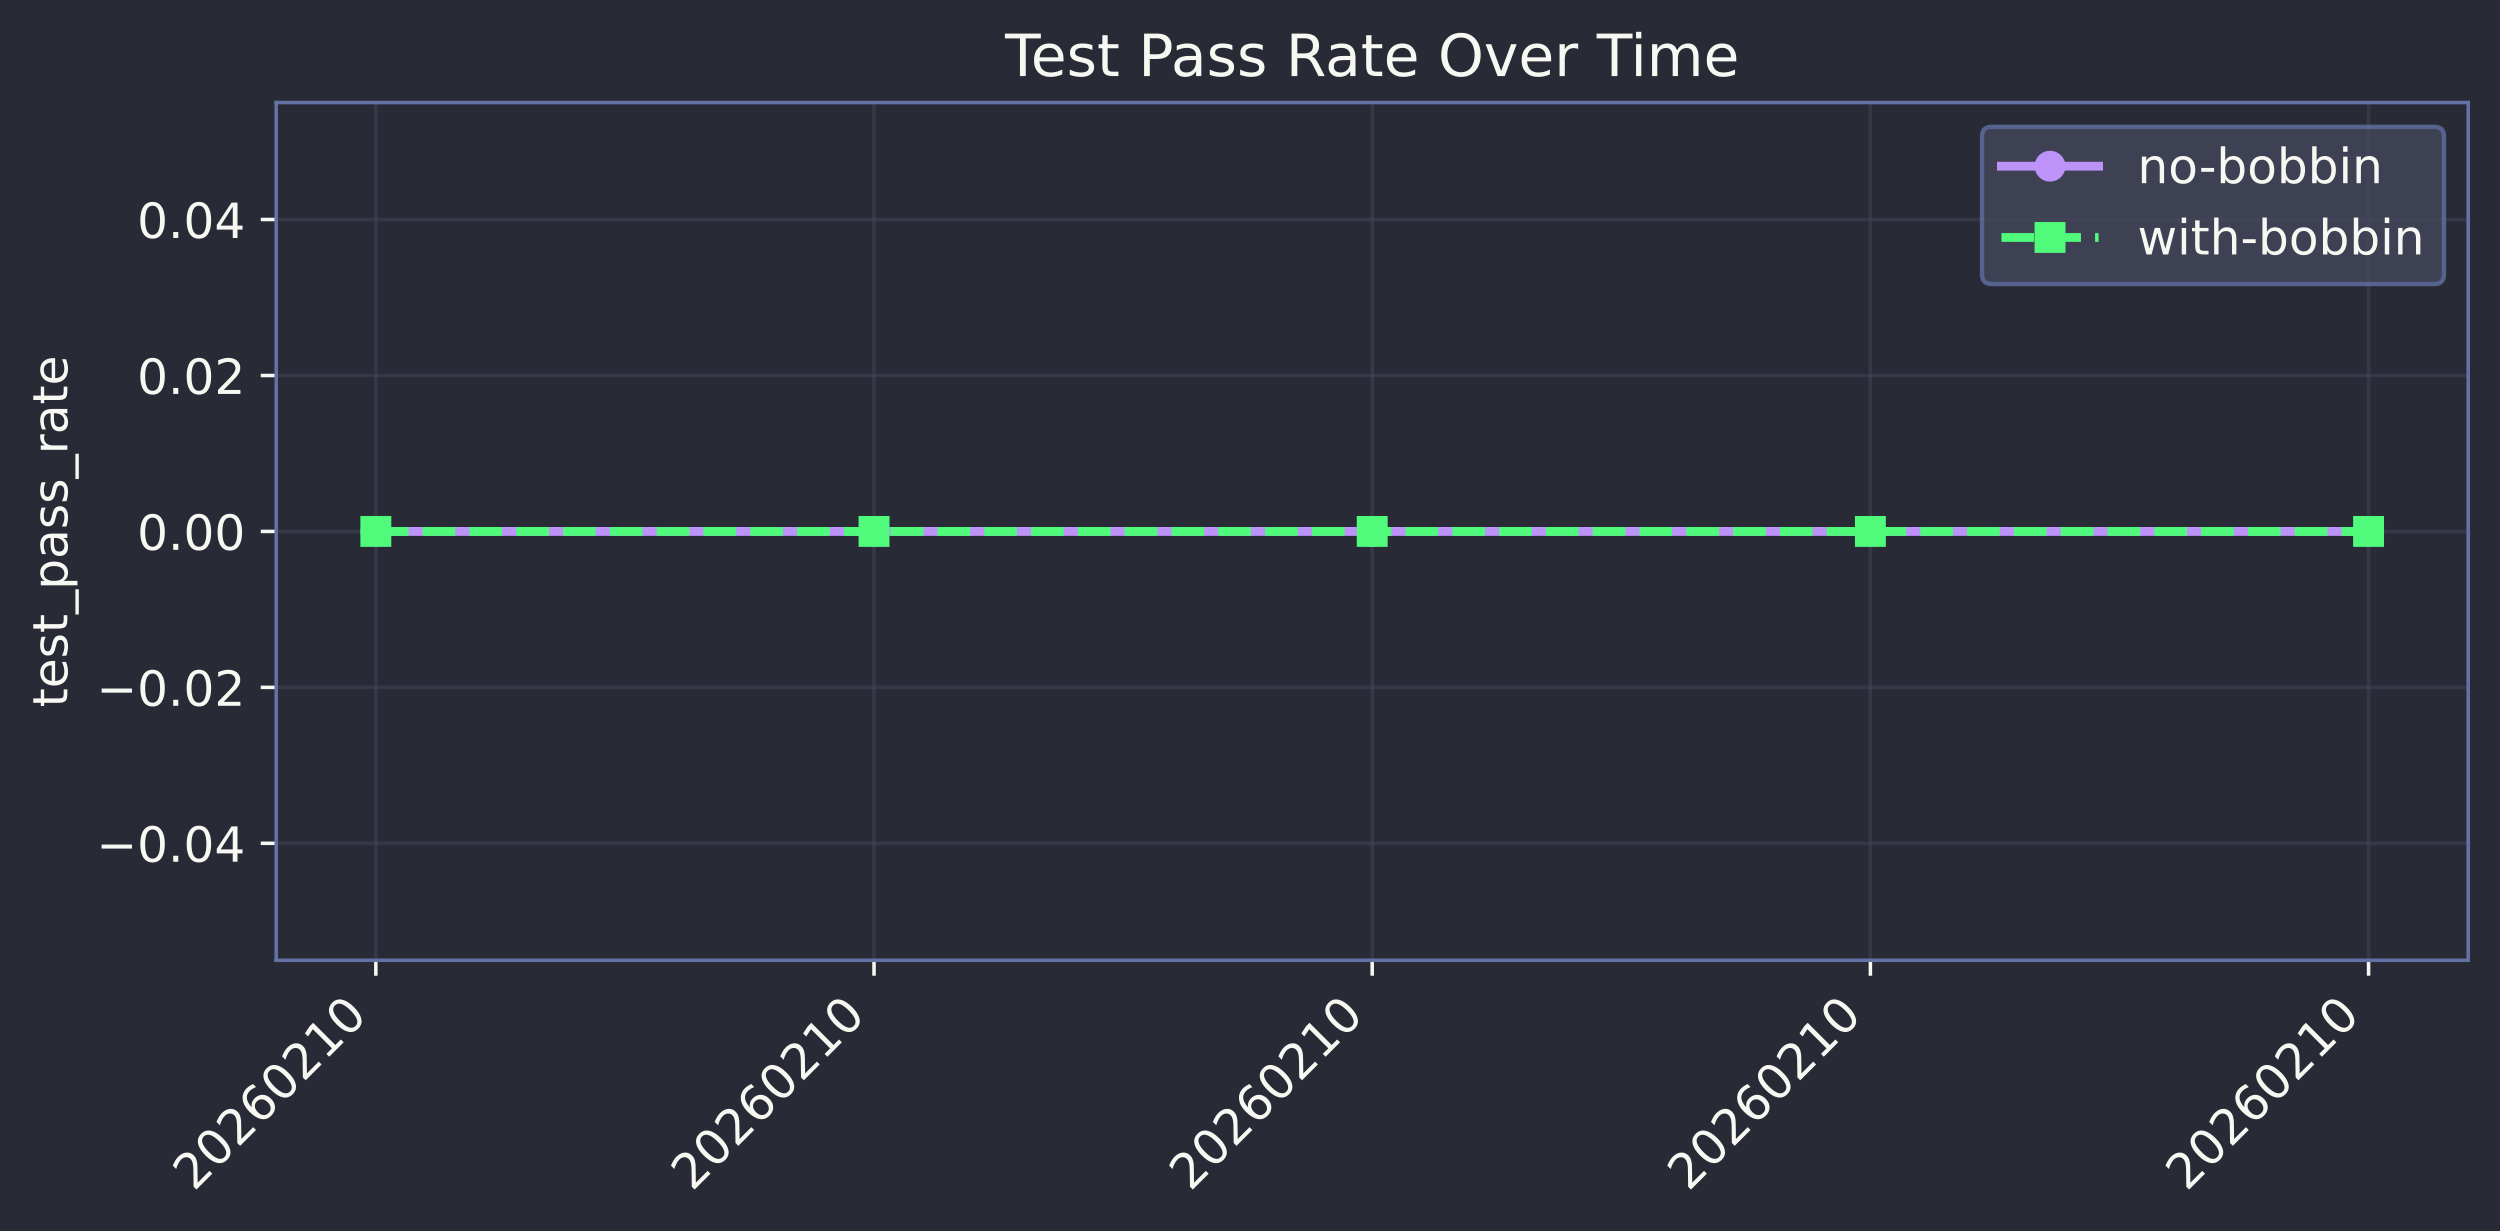
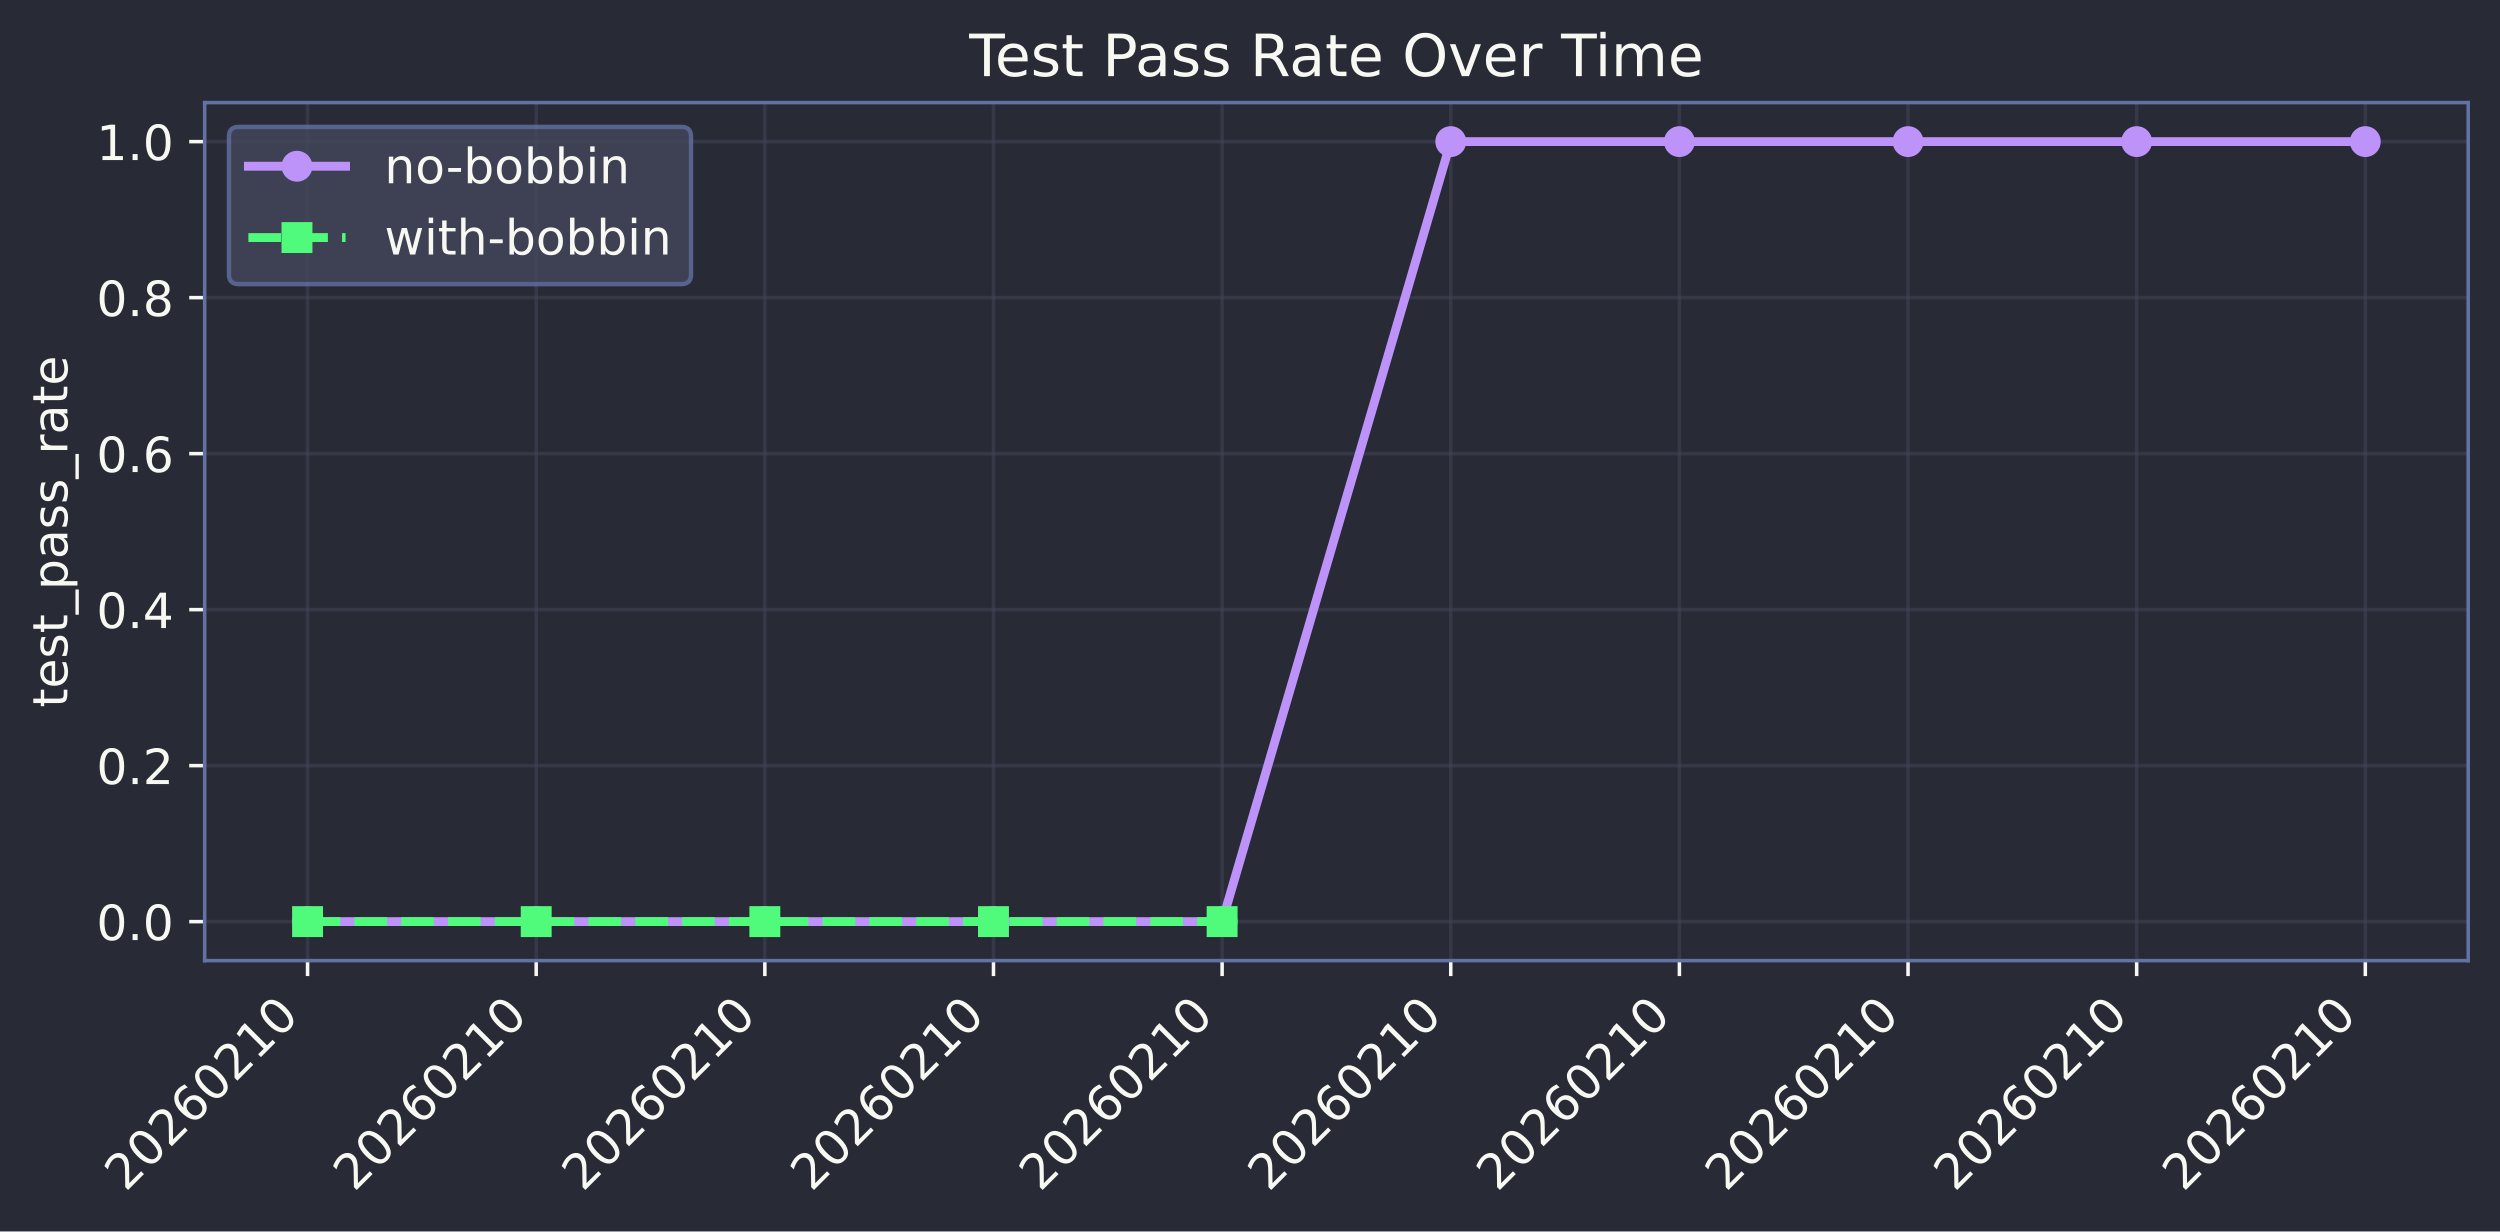
- <svg xmlns="http://www.w3.org/2000/svg" xmlns:xlink="http://www.w3.org/1999/xlink" width="566.21pt" height="278.806pt" viewBox="0 0 566.21 278.806" version="1.1">
+ <svg xmlns="http://www.w3.org/2000/svg" xmlns:xlink="http://www.w3.org/1999/xlink" width="566.013pt" height="278.806pt" viewBox="0 0 566.013 278.806" version="1.1">
  <defs>
    <style type="text/css">*{stroke-linejoin: round; stroke-linecap: butt}</style>
  </defs>
  <g id="figure_1">
    <g id="patch_1">
-       <path d="M 0 278.806  L 566.21 278.806  L 566.21 0  L 0 0  z " style="fill: #282a36" />
+       <path d="M 0 278.806  L 566.013 278.806  L 566.013 0  L 0 0  z " style="fill: #282a36" />
    </g>
    <g id="axes_1">
      <g id="patch_2">
-         <path d="M 62.556 217.488  L 559.01 217.488  L 559.01 23.23  L 62.556 23.23  z " style="fill: #282a36" />
+         <path d="M 46.339 217.488  L 558.813 217.488  L 558.813 23.23  L 46.339 23.23  z " style="fill: #282a36" />
      </g>
      <g id="matplotlib.axis_1">
        <g id="xtick_1">
          <g id="line2d_1">
-             <path d="M 85.122 217.488  L 85.122 23.23  " clip-path="url(#p4ed1aabf0b)" style="fill: none; stroke: #44475a; stroke-opacity: 0.5; stroke-width: 0.8; stroke-linecap: square" />
+             <path d="M 69.634 217.488  L 69.634 23.23  " clip-path="url(#pdd10fe24d3)" style="fill: none; stroke: #44475a; stroke-opacity: 0.5; stroke-width: 0.8; stroke-linecap: square" />
          </g>
          <g id="line2d_2">
            <defs>
-               <path id="m1f63bdd374" d="M 0 0  L 0 3.5  " style="stroke: #f8f8f2; stroke-width: 0.8" />
+               <path id="m4a17bee470" d="M 0 0  L 0 3.5  " style="stroke: #f8f8f2; stroke-width: 0.8" />
            </defs>
            <g>
-               <use xlink:href="#m1f63bdd374" x="85.122" y="217.488" style="fill: #f8f8f2; stroke: #f8f8f2; stroke-width: 0.8" />
+               <use xlink:href="#m4a17bee470" x="69.634" y="217.488" style="fill: #f8f8f2; stroke: #f8f8f2; stroke-width: 0.8" />
            </g>
          </g>
          <g id="text_1">
-             <text style="font-size: 11px; font-family: 'DejaVu Sans', 'Bitstream Vera Sans', 'Computer Modern Sans Serif', 'Lucida Grande', 'Verdana', 'Geneva', 'Lucid', 'Arial', 'Helvetica', 'Avant Garde', sans-serif; fill: #f8f8f2" transform="translate(43.91333 269.9887) rotate(-45)">20260210</text>
+             <text style="font-size: 11px; font-family: 'DejaVu Sans', 'Bitstream Vera Sans', 'Computer Modern Sans Serif', 'Lucida Grande', 'Verdana', 'Geneva', 'Lucid', 'Arial', 'Helvetica', 'Avant Garde', sans-serif; fill: #f8f8f2" transform="translate(28.42511 269.9887) rotate(-45)">20260210</text>
          </g>
        </g>
        <g id="xtick_2">
          <g id="line2d_3">
-             <path d="M 197.952 217.488  L 197.952 23.23  " clip-path="url(#p4ed1aabf0b)" style="fill: none; stroke: #44475a; stroke-opacity: 0.5; stroke-width: 0.8; stroke-linecap: square" />
+             <path d="M 121.399 217.488  L 121.399 23.23  " clip-path="url(#pdd10fe24d3)" style="fill: none; stroke: #44475a; stroke-opacity: 0.5; stroke-width: 0.8; stroke-linecap: square" />
          </g>
          <g id="line2d_4">
            <g>
-               <use xlink:href="#m1f63bdd374" x="197.952" y="217.488" style="fill: #f8f8f2; stroke: #f8f8f2; stroke-width: 0.8" />
+               <use xlink:href="#m4a17bee470" x="121.399" y="217.488" style="fill: #f8f8f2; stroke: #f8f8f2; stroke-width: 0.8" />
            </g>
          </g>
          <g id="text_2">
-             <text style="font-size: 11px; font-family: 'DejaVu Sans', 'Bitstream Vera Sans', 'Computer Modern Sans Serif', 'Lucida Grande', 'Verdana', 'Geneva', 'Lucid', 'Arial', 'Helvetica', 'Avant Garde', sans-serif; fill: #f8f8f2" transform="translate(156.7437 269.9887) rotate(-45)">20260210</text>
+             <text style="font-size: 11px; font-family: 'DejaVu Sans', 'Bitstream Vera Sans', 'Computer Modern Sans Serif', 'Lucida Grande', 'Verdana', 'Geneva', 'Lucid', 'Arial', 'Helvetica', 'Avant Garde', sans-serif; fill: #f8f8f2" transform="translate(80.19014 269.9887) rotate(-45)">20260210</text>
          </g>
        </g>
        <g id="xtick_3">
          <g id="line2d_5">
-             <path d="M 310.783 217.488  L 310.783 23.23  " clip-path="url(#p4ed1aabf0b)" style="fill: none; stroke: #44475a; stroke-opacity: 0.5; stroke-width: 0.8; stroke-linecap: square" />
+             <path d="M 173.164 217.488  L 173.164 23.23  " clip-path="url(#pdd10fe24d3)" style="fill: none; stroke: #44475a; stroke-opacity: 0.5; stroke-width: 0.8; stroke-linecap: square" />
          </g>
          <g id="line2d_6">
            <g>
-               <use xlink:href="#m1f63bdd374" x="310.783" y="217.488" style="fill: #f8f8f2; stroke: #f8f8f2; stroke-width: 0.8" />
+               <use xlink:href="#m4a17bee470" x="173.164" y="217.488" style="fill: #f8f8f2; stroke: #f8f8f2; stroke-width: 0.8" />
            </g>
          </g>
          <g id="text_3">
-             <text style="font-size: 11px; font-family: 'DejaVu Sans', 'Bitstream Vera Sans', 'Computer Modern Sans Serif', 'Lucida Grande', 'Verdana', 'Geneva', 'Lucid', 'Arial', 'Helvetica', 'Avant Garde', sans-serif; fill: #f8f8f2" transform="translate(269.5741 269.9887) rotate(-45)">20260210</text>
+             <text style="font-size: 11px; font-family: 'DejaVu Sans', 'Bitstream Vera Sans', 'Computer Modern Sans Serif', 'Lucida Grande', 'Verdana', 'Geneva', 'Lucid', 'Arial', 'Helvetica', 'Avant Garde', sans-serif; fill: #f8f8f2" transform="translate(131.9552 269.9887) rotate(-45)">20260210</text>
          </g>
        </g>
        <g id="xtick_4">
          <g id="line2d_7">
-             <path d="M 423.613 217.488  L 423.613 23.23  " clip-path="url(#p4ed1aabf0b)" style="fill: none; stroke: #44475a; stroke-opacity: 0.5; stroke-width: 0.8; stroke-linecap: square" />
+             <path d="M 224.929 217.488  L 224.929 23.23  " clip-path="url(#pdd10fe24d3)" style="fill: none; stroke: #44475a; stroke-opacity: 0.5; stroke-width: 0.8; stroke-linecap: square" />
          </g>
          <g id="line2d_8">
            <g>
-               <use xlink:href="#m1f63bdd374" x="423.613" y="217.488" style="fill: #f8f8f2; stroke: #f8f8f2; stroke-width: 0.8" />
+               <use xlink:href="#m4a17bee470" x="224.929" y="217.488" style="fill: #f8f8f2; stroke: #f8f8f2; stroke-width: 0.8" />
            </g>
          </g>
          <g id="text_4">
-             <text style="font-size: 11px; font-family: 'DejaVu Sans', 'Bitstream Vera Sans', 'Computer Modern Sans Serif', 'Lucida Grande', 'Verdana', 'Geneva', 'Lucid', 'Arial', 'Helvetica', 'Avant Garde', sans-serif; fill: #f8f8f2" transform="translate(382.4045 269.9887) rotate(-45)">20260210</text>
+             <text style="font-size: 11px; font-family: 'DejaVu Sans', 'Bitstream Vera Sans', 'Computer Modern Sans Serif', 'Lucida Grande', 'Verdana', 'Geneva', 'Lucid', 'Arial', 'Helvetica', 'Avant Garde', sans-serif; fill: #f8f8f2" transform="translate(183.7202 269.9887) rotate(-45)">20260210</text>
          </g>
        </g>
        <g id="xtick_5">
          <g id="line2d_9">
-             <path d="M 536.443 217.488  L 536.443 23.23  " clip-path="url(#p4ed1aabf0b)" style="fill: none; stroke: #44475a; stroke-opacity: 0.5; stroke-width: 0.8; stroke-linecap: square" />
+             <path d="M 276.694 217.488  L 276.694 23.23  " clip-path="url(#pdd10fe24d3)" style="fill: none; stroke: #44475a; stroke-opacity: 0.5; stroke-width: 0.8; stroke-linecap: square" />
          </g>
          <g id="line2d_10">
            <g>
-               <use xlink:href="#m1f63bdd374" x="536.443" y="217.488" style="fill: #f8f8f2; stroke: #f8f8f2; stroke-width: 0.8" />
+               <use xlink:href="#m4a17bee470" x="276.694" y="217.488" style="fill: #f8f8f2; stroke: #f8f8f2; stroke-width: 0.8" />
            </g>
          </g>
          <g id="text_5">
-             <text style="font-size: 11px; font-family: 'DejaVu Sans', 'Bitstream Vera Sans', 'Computer Modern Sans Serif', 'Lucida Grande', 'Verdana', 'Geneva', 'Lucid', 'Arial', 'Helvetica', 'Avant Garde', sans-serif; fill: #f8f8f2" transform="translate(495.2349 269.9887) rotate(-45)">20260210</text>
+             <text style="font-size: 11px; font-family: 'DejaVu Sans', 'Bitstream Vera Sans', 'Computer Modern Sans Serif', 'Lucida Grande', 'Verdana', 'Geneva', 'Lucid', 'Arial', 'Helvetica', 'Avant Garde', sans-serif; fill: #f8f8f2" transform="translate(235.4852 269.9887) rotate(-45)">20260210</text>
+           </g>
+         </g>
+         <g id="xtick_6">
+           <g id="line2d_11">
+             <path d="M 328.459 217.488  L 328.459 23.23  " clip-path="url(#pdd10fe24d3)" style="fill: none; stroke: #44475a; stroke-opacity: 0.5; stroke-width: 0.8; stroke-linecap: square" />
+           </g>
+           <g id="line2d_12">
+             <g>
+               <use xlink:href="#m4a17bee470" x="328.459" y="217.488" style="fill: #f8f8f2; stroke: #f8f8f2; stroke-width: 0.8" />
+             </g>
+           </g>
+           <g id="text_6">
+             <text style="font-size: 11px; font-family: 'DejaVu Sans', 'Bitstream Vera Sans', 'Computer Modern Sans Serif', 'Lucida Grande', 'Verdana', 'Geneva', 'Lucid', 'Arial', 'Helvetica', 'Avant Garde', sans-serif; fill: #f8f8f2" transform="translate(287.2502 269.9887) rotate(-45)">20260210</text>
+           </g>
+         </g>
+         <g id="xtick_7">
+           <g id="line2d_13">
+             <path d="M 380.224 217.488  L 380.224 23.23  " clip-path="url(#pdd10fe24d3)" style="fill: none; stroke: #44475a; stroke-opacity: 0.5; stroke-width: 0.8; stroke-linecap: square" />
+           </g>
+           <g id="line2d_14">
+             <g>
+               <use xlink:href="#m4a17bee470" x="380.224" y="217.488" style="fill: #f8f8f2; stroke: #f8f8f2; stroke-width: 0.8" />
+             </g>
+           </g>
+           <g id="text_7">
+             <text style="font-size: 11px; font-family: 'DejaVu Sans', 'Bitstream Vera Sans', 'Computer Modern Sans Serif', 'Lucida Grande', 'Verdana', 'Geneva', 'Lucid', 'Arial', 'Helvetica', 'Avant Garde', sans-serif; fill: #f8f8f2" transform="translate(339.0153 269.9887) rotate(-45)">20260210</text>
+           </g>
+         </g>
+         <g id="xtick_8">
+           <g id="line2d_15">
+             <path d="M 431.989 217.488  L 431.989 23.23  " clip-path="url(#pdd10fe24d3)" style="fill: none; stroke: #44475a; stroke-opacity: 0.5; stroke-width: 0.8; stroke-linecap: square" />
+           </g>
+           <g id="line2d_16">
+             <g>
+               <use xlink:href="#m4a17bee470" x="431.989" y="217.488" style="fill: #f8f8f2; stroke: #f8f8f2; stroke-width: 0.8" />
+             </g>
+           </g>
+           <g id="text_8">
+             <text style="font-size: 11px; font-family: 'DejaVu Sans', 'Bitstream Vera Sans', 'Computer Modern Sans Serif', 'Lucida Grande', 'Verdana', 'Geneva', 'Lucid', 'Arial', 'Helvetica', 'Avant Garde', sans-serif; fill: #f8f8f2" transform="translate(390.7803 269.9887) rotate(-45)">20260210</text>
+           </g>
+         </g>
+         <g id="xtick_9">
+           <g id="line2d_17">
+             <path d="M 483.754 217.488  L 483.754 23.23  " clip-path="url(#pdd10fe24d3)" style="fill: none; stroke: #44475a; stroke-opacity: 0.5; stroke-width: 0.8; stroke-linecap: square" />
+           </g>
+           <g id="line2d_18">
+             <g>
+               <use xlink:href="#m4a17bee470" x="483.754" y="217.488" style="fill: #f8f8f2; stroke: #f8f8f2; stroke-width: 0.8" />
+             </g>
+           </g>
+           <g id="text_9">
+             <text style="font-size: 11px; font-family: 'DejaVu Sans', 'Bitstream Vera Sans', 'Computer Modern Sans Serif', 'Lucida Grande', 'Verdana', 'Geneva', 'Lucid', 'Arial', 'Helvetica', 'Avant Garde', sans-serif; fill: #f8f8f2" transform="translate(442.5453 269.9887) rotate(-45)">20260210</text>
+           </g>
+         </g>
+         <g id="xtick_10">
+           <g id="line2d_19">
+             <path d="M 535.519 217.488  L 535.519 23.23  " clip-path="url(#pdd10fe24d3)" style="fill: none; stroke: #44475a; stroke-opacity: 0.5; stroke-width: 0.8; stroke-linecap: square" />
+           </g>
+           <g id="line2d_20">
+             <g>
+               <use xlink:href="#m4a17bee470" x="535.519" y="217.488" style="fill: #f8f8f2; stroke: #f8f8f2; stroke-width: 0.8" />
+             </g>
+           </g>
+           <g id="text_10">
+             <text style="font-size: 11px; font-family: 'DejaVu Sans', 'Bitstream Vera Sans', 'Computer Modern Sans Serif', 'Lucida Grande', 'Verdana', 'Geneva', 'Lucid', 'Arial', 'Helvetica', 'Avant Garde', sans-serif; fill: #f8f8f2" transform="translate(494.3103 269.9887) rotate(-45)">20260210</text>
          </g>
        </g>
      </g>
      <g id="matplotlib.axis_2">
        <g id="ytick_1">
-           <g id="line2d_11">
-             <path d="M 62.556 190.998  L 559.01 190.998  " clip-path="url(#p4ed1aabf0b)" style="fill: none; stroke: #44475a; stroke-opacity: 0.5; stroke-width: 0.8; stroke-linecap: square" />
-           </g>
-           <g id="line2d_12">
+           <g id="line2d_21">
+             <path d="M 46.339 208.658  L 558.813 208.658  " clip-path="url(#pdd10fe24d3)" style="fill: none; stroke: #44475a; stroke-opacity: 0.5; stroke-width: 0.8; stroke-linecap: square" />
+           </g>
+           <g id="line2d_22">
            <defs>
-               <path id="m7d284d5bd5" d="M 0 0  L -3.5 0  " style="stroke: #f8f8f2; stroke-width: 0.8" />
+               <path id="m9038a7c0e8" d="M 0 0  L -3.5 0  " style="stroke: #f8f8f2; stroke-width: 0.8" />
            </defs>
            <g>
-               <use xlink:href="#m7d284d5bd5" x="62.556" y="190.998" style="fill: #f8f8f2; stroke: #f8f8f2; stroke-width: 0.8" />
-             </g>
-           </g>
-           <g id="text_6">
-             <text style="font-size: 11px; font-family: 'DejaVu Sans', 'Bitstream Vera Sans', 'Computer Modern Sans Serif', 'Lucida Grande', 'Verdana', 'Geneva', 'Lucid', 'Arial', 'Helvetica', 'Avant Garde', sans-serif; text-anchor: end; fill: #f8f8f2" x="55.556" y="195.177" transform="rotate(-0 55.55578 195.177)">−0.04</text>
+               <use xlink:href="#m9038a7c0e8" x="46.339" y="208.658" style="fill: #f8f8f2; stroke: #f8f8f2; stroke-width: 0.8" />
+             </g>
+           </g>
+           <g id="text_11">
+             <text style="font-size: 11px; font-family: 'DejaVu Sans', 'Bitstream Vera Sans', 'Computer Modern Sans Serif', 'Lucida Grande', 'Verdana', 'Geneva', 'Lucid', 'Arial', 'Helvetica', 'Avant Garde', sans-serif; text-anchor: end; fill: #f8f8f2" x="39.339" y="212.837" transform="rotate(-0 39.33937 212.8368)">0.0</text>
          </g>
        </g>
        <g id="ytick_2">
-           <g id="line2d_13">
-             <path d="M 62.556 155.678  L 559.01 155.678  " clip-path="url(#p4ed1aabf0b)" style="fill: none; stroke: #44475a; stroke-opacity: 0.5; stroke-width: 0.8; stroke-linecap: square" />
-           </g>
-           <g id="line2d_14">
-             <g>
-               <use xlink:href="#m7d284d5bd5" x="62.556" y="155.678" style="fill: #f8f8f2; stroke: #f8f8f2; stroke-width: 0.8" />
-             </g>
-           </g>
-           <g id="text_7">
-             <text style="font-size: 11px; font-family: 'DejaVu Sans', 'Bitstream Vera Sans', 'Computer Modern Sans Serif', 'Lucida Grande', 'Verdana', 'Geneva', 'Lucid', 'Arial', 'Helvetica', 'Avant Garde', sans-serif; text-anchor: end; fill: #f8f8f2" x="55.556" y="159.857" transform="rotate(-0 55.55578 159.8574)">−0.02</text>
+           <g id="line2d_23">
+             <path d="M 46.339 173.338  L 558.813 173.338  " clip-path="url(#pdd10fe24d3)" style="fill: none; stroke: #44475a; stroke-opacity: 0.5; stroke-width: 0.8; stroke-linecap: square" />
+           </g>
+           <g id="line2d_24">
+             <g>
+               <use xlink:href="#m9038a7c0e8" x="46.339" y="173.338" style="fill: #f8f8f2; stroke: #f8f8f2; stroke-width: 0.8" />
+             </g>
+           </g>
+           <g id="text_12">
+             <text style="font-size: 11px; font-family: 'DejaVu Sans', 'Bitstream Vera Sans', 'Computer Modern Sans Serif', 'Lucida Grande', 'Verdana', 'Geneva', 'Lucid', 'Arial', 'Helvetica', 'Avant Garde', sans-serif; text-anchor: end; fill: #f8f8f2" x="39.339" y="177.517" transform="rotate(-0 39.33937 177.5172)">0.2</text>
          </g>
        </g>
        <g id="ytick_3">
-           <g id="line2d_15">
-             <path d="M 62.556 120.359  L 559.01 120.359  " clip-path="url(#p4ed1aabf0b)" style="fill: none; stroke: #44475a; stroke-opacity: 0.5; stroke-width: 0.8; stroke-linecap: square" />
-           </g>
-           <g id="line2d_16">
-             <g>
-               <use xlink:href="#m7d284d5bd5" x="62.556" y="120.359" style="fill: #f8f8f2; stroke: #f8f8f2; stroke-width: 0.8" />
-             </g>
-           </g>
-           <g id="text_8">
-             <text style="font-size: 11px; font-family: 'DejaVu Sans', 'Bitstream Vera Sans', 'Computer Modern Sans Serif', 'Lucida Grande', 'Verdana', 'Geneva', 'Lucid', 'Arial', 'Helvetica', 'Avant Garde', sans-serif; text-anchor: end; fill: #f8f8f2" x="55.556" y="124.538" transform="rotate(-0 55.55578 124.5379)">0.00</text>
+           <g id="line2d_25">
+             <path d="M 46.339 138.019  L 558.813 138.019  " clip-path="url(#pdd10fe24d3)" style="fill: none; stroke: #44475a; stroke-opacity: 0.5; stroke-width: 0.8; stroke-linecap: square" />
+           </g>
+           <g id="line2d_26">
+             <g>
+               <use xlink:href="#m9038a7c0e8" x="46.339" y="138.019" style="fill: #f8f8f2; stroke: #f8f8f2; stroke-width: 0.8" />
+             </g>
+           </g>
+           <g id="text_13">
+             <text style="font-size: 11px; font-family: 'DejaVu Sans', 'Bitstream Vera Sans', 'Computer Modern Sans Serif', 'Lucida Grande', 'Verdana', 'Geneva', 'Lucid', 'Arial', 'Helvetica', 'Avant Garde', sans-serif; text-anchor: end; fill: #f8f8f2" x="39.339" y="142.198" transform="rotate(-0 39.33937 142.1977)">0.4</text>
          </g>
        </g>
        <g id="ytick_4">
-           <g id="line2d_17">
-             <path d="M 62.556 85.039  L 559.01 85.039  " clip-path="url(#p4ed1aabf0b)" style="fill: none; stroke: #44475a; stroke-opacity: 0.5; stroke-width: 0.8; stroke-linecap: square" />
-           </g>
-           <g id="line2d_18">
-             <g>
-               <use xlink:href="#m7d284d5bd5" x="62.556" y="85.039" style="fill: #f8f8f2; stroke: #f8f8f2; stroke-width: 0.8" />
-             </g>
-           </g>
-           <g id="text_9">
-             <text style="font-size: 11px; font-family: 'DejaVu Sans', 'Bitstream Vera Sans', 'Computer Modern Sans Serif', 'Lucida Grande', 'Verdana', 'Geneva', 'Lucid', 'Arial', 'Helvetica', 'Avant Garde', sans-serif; text-anchor: end; fill: #f8f8f2" x="55.556" y="89.218" transform="rotate(-0 55.55578 89.21832)">0.02</text>
+           <g id="line2d_27">
+             <path d="M 46.339 102.699  L 558.813 102.699  " clip-path="url(#pdd10fe24d3)" style="fill: none; stroke: #44475a; stroke-opacity: 0.5; stroke-width: 0.8; stroke-linecap: square" />
+           </g>
+           <g id="line2d_28">
+             <g>
+               <use xlink:href="#m9038a7c0e8" x="46.339" y="102.699" style="fill: #f8f8f2; stroke: #f8f8f2; stroke-width: 0.8" />
+             </g>
+           </g>
+           <g id="text_14">
+             <text style="font-size: 11px; font-family: 'DejaVu Sans', 'Bitstream Vera Sans', 'Computer Modern Sans Serif', 'Lucida Grande', 'Verdana', 'Geneva', 'Lucid', 'Arial', 'Helvetica', 'Avant Garde', sans-serif; text-anchor: end; fill: #f8f8f2" x="39.339" y="106.878" transform="rotate(-0 39.33937 106.8781)">0.6</text>
          </g>
        </g>
        <g id="ytick_5">
-           <g id="line2d_19">
-             <path d="M 62.556 49.72  L 559.01 49.72  " clip-path="url(#p4ed1aabf0b)" style="fill: none; stroke: #44475a; stroke-opacity: 0.5; stroke-width: 0.8; stroke-linecap: square" />
-           </g>
-           <g id="line2d_20">
-             <g>
-               <use xlink:href="#m7d284d5bd5" x="62.556" y="49.72" style="fill: #f8f8f2; stroke: #f8f8f2; stroke-width: 0.8" />
-             </g>
-           </g>
-           <g id="text_10">
-             <text style="font-size: 11px; font-family: 'DejaVu Sans', 'Bitstream Vera Sans', 'Computer Modern Sans Serif', 'Lucida Grande', 'Verdana', 'Geneva', 'Lucid', 'Arial', 'Helvetica', 'Avant Garde', sans-serif; text-anchor: end; fill: #f8f8f2" x="55.556" y="53.899" transform="rotate(-0 55.55578 53.89875)">0.04</text>
-           </g>
-         </g>
-         <g id="text_11">
+           <g id="line2d_29">
+             <path d="M 46.339 67.379  L 558.813 67.379  " clip-path="url(#pdd10fe24d3)" style="fill: none; stroke: #44475a; stroke-opacity: 0.5; stroke-width: 0.8; stroke-linecap: square" />
+           </g>
+           <g id="line2d_30">
+             <g>
+               <use xlink:href="#m9038a7c0e8" x="46.339" y="67.379" style="fill: #f8f8f2; stroke: #f8f8f2; stroke-width: 0.8" />
+             </g>
+           </g>
+           <g id="text_15">
+             <text style="font-size: 11px; font-family: 'DejaVu Sans', 'Bitstream Vera Sans', 'Computer Modern Sans Serif', 'Lucida Grande', 'Verdana', 'Geneva', 'Lucid', 'Arial', 'Helvetica', 'Avant Garde', sans-serif; text-anchor: end; fill: #f8f8f2" x="39.339" y="71.559" transform="rotate(-0 39.33937 71.55853)">0.8</text>
+           </g>
+         </g>
+         <g id="ytick_6">
+           <g id="line2d_31">
+             <path d="M 46.339 32.06  L 558.813 32.06  " clip-path="url(#pdd10fe24d3)" style="fill: none; stroke: #44475a; stroke-opacity: 0.5; stroke-width: 0.8; stroke-linecap: square" />
+           </g>
+           <g id="line2d_32">
+             <g>
+               <use xlink:href="#m9038a7c0e8" x="46.339" y="32.06" style="fill: #f8f8f2; stroke: #f8f8f2; stroke-width: 0.8" />
+             </g>
+           </g>
+           <g id="text_16">
+             <text style="font-size: 11px; font-family: 'DejaVu Sans', 'Bitstream Vera Sans', 'Computer Modern Sans Serif', 'Lucida Grande', 'Verdana', 'Geneva', 'Lucid', 'Arial', 'Helvetica', 'Avant Garde', sans-serif; text-anchor: end; fill: #f8f8f2" x="39.339" y="36.239" transform="rotate(-0 39.33937 36.23897)">1.0</text>
+           </g>
+         </g>
+         <g id="text_17">
          <text style="font-size: 11px; font-family: 'DejaVu Sans', 'Bitstream Vera Sans', 'Computer Modern Sans Serif', 'Lucida Grande', 'Verdana', 'Geneva', 'Lucid', 'Arial', 'Helvetica', 'Avant Garde', sans-serif; text-anchor: middle; fill: #f8f8f2" x="15.252" y="120.359" transform="rotate(-90 15.25234 120.3587)">test_pass_rate</text>
        </g>
      </g>
-       <g id="line2d_21">
-         <path d="M 85.122 120.359  L 197.952 120.359  L 310.783 120.359  L 423.613 120.359  L 536.443 120.359  " clip-path="url(#p4ed1aabf0b)" style="fill: none; stroke: #bd93f9; stroke-width: 2; stroke-linecap: square" />
+       <g id="line2d_33">
+         <path d="M 69.634 208.658  L 121.399 208.658  L 173.164 208.658  L 224.929 208.658  L 276.694 208.658  L 328.459 32.06  L 380.224 32.06  L 431.989 32.06  L 483.754 32.06  L 535.519 32.06  " clip-path="url(#pdd10fe24d3)" style="fill: none; stroke: #bd93f9; stroke-width: 2; stroke-linecap: square" />
        <defs>
-           <path id="m2c1d36122d" d="M 0 3  C 0.796 3 1.559 2.684 2.121 2.121  C 2.684 1.559 3 0.796 3 0  C 3 -0.796 2.684 -1.559 2.121 -2.121  C 1.559 -2.684 0.796 -3 0 -3  C -0.796 -3 -1.559 -2.684 -2.121 -2.121  C -2.684 -1.559 -3 -0.796 -3 0  C -3 0.796 -2.684 1.559 -2.121 2.121  C -1.559 2.684 -0.796 3 0 3  z " style="stroke: #bd93f9" />
+           <path id="mfedb987fe5" d="M 0 3  C 0.796 3 1.559 2.684 2.121 2.121  C 2.684 1.559 3 0.796 3 0  C 3 -0.796 2.684 -1.559 2.121 -2.121  C 1.559 -2.684 0.796 -3 0 -3  C -0.796 -3 -1.559 -2.684 -2.121 -2.121  C -2.684 -1.559 -3 -0.796 -3 0  C -3 0.796 -2.684 1.559 -2.121 2.121  C -1.559 2.684 -0.796 3 0 3  z " style="stroke: #bd93f9" />
        </defs>
-         <g clip-path="url(#p4ed1aabf0b)">
-           <use xlink:href="#m2c1d36122d" x="85.122" y="120.359" style="fill: #bd93f9; stroke: #bd93f9" />
-           <use xlink:href="#m2c1d36122d" x="197.952" y="120.359" style="fill: #bd93f9; stroke: #bd93f9" />
-           <use xlink:href="#m2c1d36122d" x="310.783" y="120.359" style="fill: #bd93f9; stroke: #bd93f9" />
-           <use xlink:href="#m2c1d36122d" x="423.613" y="120.359" style="fill: #bd93f9; stroke: #bd93f9" />
-           <use xlink:href="#m2c1d36122d" x="536.443" y="120.359" style="fill: #bd93f9; stroke: #bd93f9" />
-         </g>
-       </g>
-       <g id="line2d_22">
-         <path d="M 85.122 120.359  L 197.952 120.359  L 310.783 120.359  L 423.613 120.359  L 536.443 120.359  " clip-path="url(#p4ed1aabf0b)" style="fill: none; stroke-dasharray: 7.4,3.2; stroke-dashoffset: 0; stroke: #50fa7b; stroke-width: 2" />
+         <g clip-path="url(#pdd10fe24d3)">
+           <use xlink:href="#mfedb987fe5" x="69.634" y="208.658" style="fill: #bd93f9; stroke: #bd93f9" />
+           <use xlink:href="#mfedb987fe5" x="121.399" y="208.658" style="fill: #bd93f9; stroke: #bd93f9" />
+           <use xlink:href="#mfedb987fe5" x="173.164" y="208.658" style="fill: #bd93f9; stroke: #bd93f9" />
+           <use xlink:href="#mfedb987fe5" x="224.929" y="208.658" style="fill: #bd93f9; stroke: #bd93f9" />
+           <use xlink:href="#mfedb987fe5" x="276.694" y="208.658" style="fill: #bd93f9; stroke: #bd93f9" />
+           <use xlink:href="#mfedb987fe5" x="328.459" y="32.06" style="fill: #bd93f9; stroke: #bd93f9" />
+           <use xlink:href="#mfedb987fe5" x="380.224" y="32.06" style="fill: #bd93f9; stroke: #bd93f9" />
+           <use xlink:href="#mfedb987fe5" x="431.989" y="32.06" style="fill: #bd93f9; stroke: #bd93f9" />
+           <use xlink:href="#mfedb987fe5" x="483.754" y="32.06" style="fill: #bd93f9; stroke: #bd93f9" />
+           <use xlink:href="#mfedb987fe5" x="535.519" y="32.06" style="fill: #bd93f9; stroke: #bd93f9" />
+         </g>
+       </g>
+       <g id="line2d_34">
+         <path d="M 69.634 208.658  L 121.399 208.658  L 173.164 208.658  L 224.929 208.658  L 276.694 208.658  " clip-path="url(#pdd10fe24d3)" style="fill: none; stroke-dasharray: 7.4,3.2; stroke-dashoffset: 0; stroke: #50fa7b; stroke-width: 2" />
        <defs>
-           <path id="m03e5d341b5" d="M -3 3  L 3 3  L 3 -3  L -3 -3  z " style="stroke: #50fa7b; stroke-linejoin: miter" />
+           <path id="me174b4a3f5" d="M -3 3  L 3 3  L 3 -3  L -3 -3  z " style="stroke: #50fa7b; stroke-linejoin: miter" />
        </defs>
-         <g clip-path="url(#p4ed1aabf0b)">
-           <use xlink:href="#m03e5d341b5" x="85.122" y="120.359" style="fill: #50fa7b; stroke: #50fa7b; stroke-linejoin: miter" />
-           <use xlink:href="#m03e5d341b5" x="197.952" y="120.359" style="fill: #50fa7b; stroke: #50fa7b; stroke-linejoin: miter" />
-           <use xlink:href="#m03e5d341b5" x="310.783" y="120.359" style="fill: #50fa7b; stroke: #50fa7b; stroke-linejoin: miter" />
-           <use xlink:href="#m03e5d341b5" x="423.613" y="120.359" style="fill: #50fa7b; stroke: #50fa7b; stroke-linejoin: miter" />
-           <use xlink:href="#m03e5d341b5" x="536.443" y="120.359" style="fill: #50fa7b; stroke: #50fa7b; stroke-linejoin: miter" />
+         <g clip-path="url(#pdd10fe24d3)">
+           <use xlink:href="#me174b4a3f5" x="69.634" y="208.658" style="fill: #50fa7b; stroke: #50fa7b; stroke-linejoin: miter" />
+           <use xlink:href="#me174b4a3f5" x="121.399" y="208.658" style="fill: #50fa7b; stroke: #50fa7b; stroke-linejoin: miter" />
+           <use xlink:href="#me174b4a3f5" x="173.164" y="208.658" style="fill: #50fa7b; stroke: #50fa7b; stroke-linejoin: miter" />
+           <use xlink:href="#me174b4a3f5" x="224.929" y="208.658" style="fill: #50fa7b; stroke: #50fa7b; stroke-linejoin: miter" />
+           <use xlink:href="#me174b4a3f5" x="276.694" y="208.658" style="fill: #50fa7b; stroke: #50fa7b; stroke-linejoin: miter" />
        </g>
      </g>
      <g id="patch_3">
-         <path d="M 62.556 217.488  L 62.556 23.23  " style="fill: none; stroke: #6272a4; stroke-width: 0.8; stroke-linejoin: miter; stroke-linecap: square" />
+         <path d="M 46.339 217.488  L 46.339 23.23  " style="fill: none; stroke: #6272a4; stroke-width: 0.8; stroke-linejoin: miter; stroke-linecap: square" />
      </g>
      <g id="patch_4">
-         <path d="M 559.01 217.488  L 559.01 23.23  " style="fill: none; stroke: #6272a4; stroke-width: 0.8; stroke-linejoin: miter; stroke-linecap: square" />
+         <path d="M 558.813 217.488  L 558.813 23.23  " style="fill: none; stroke: #6272a4; stroke-width: 0.8; stroke-linejoin: miter; stroke-linecap: square" />
      </g>
      <g id="patch_5">
-         <path d="M 62.556 217.488  L 559.01 217.488  " style="fill: none; stroke: #6272a4; stroke-width: 0.8; stroke-linejoin: miter; stroke-linecap: square" />
+         <path d="M 46.339 217.488  L 558.813 217.488  " style="fill: none; stroke: #6272a4; stroke-width: 0.8; stroke-linejoin: miter; stroke-linecap: square" />
      </g>
      <g id="patch_6">
-         <path d="M 62.556 23.23  L 559.01 23.23  " style="fill: none; stroke: #6272a4; stroke-width: 0.8; stroke-linejoin: miter; stroke-linecap: square" />
-       </g>
-       <g id="text_12">
-         <text style="font-size: 13.2px; font-family: 'DejaVu Sans', 'Bitstream Vera Sans', 'Computer Modern Sans Serif', 'Lucida Grande', 'Verdana', 'Geneva', 'Lucid', 'Arial', 'Helvetica', 'Avant Garde', sans-serif; text-anchor: middle; fill: #f8f8f2" x="310.783" y="17.23" transform="rotate(-0 310.7827 17.22994)">Test Pass Rate Over Time</text>
+         <path d="M 46.339 23.23  L 558.813 23.23  " style="fill: none; stroke: #6272a4; stroke-width: 0.8; stroke-linejoin: miter; stroke-linecap: square" />
+       </g>
+       <g id="text_18">
+         <text style="font-size: 13.2px; font-family: 'DejaVu Sans', 'Bitstream Vera Sans', 'Computer Modern Sans Serif', 'Lucida Grande', 'Verdana', 'Geneva', 'Lucid', 'Arial', 'Helvetica', 'Avant Garde', sans-serif; text-anchor: middle; fill: #f8f8f2" x="302.576" y="17.23" transform="rotate(-0 302.5763 17.22994)">Test Pass Rate Over Time</text>
      </g>
      <g id="legend_1">
        <g id="patch_7">
-           <path d="M 451.098 64.322  L 551.31 64.322  Q 553.51 64.322 553.51 62.122  L 553.51 30.93  Q 553.51 28.73 551.31 28.73  L 451.098 28.73  Q 448.898 28.73 448.898 30.93  L 448.898 62.122  Q 448.898 64.322 451.098 64.322  z " style="fill: #44475a; opacity: 0.8; stroke: #6272a4; stroke-linejoin: miter" />
-         </g>
-         <g id="line2d_23">
-           <path d="M 453.298 37.638  L 464.298 37.638  L 475.298 37.638  " style="fill: none; stroke: #bd93f9; stroke-width: 2; stroke-linecap: square" />
+           <path d="M 54.039 64.322  L 154.251 64.322  Q 156.451 64.322 156.451 62.122  L 156.451 30.93  Q 156.451 28.73 154.251 28.73  L 54.039 28.73  Q 51.839 28.73 51.839 30.93  L 51.839 62.122  Q 51.839 64.322 54.039 64.322  z " style="fill: #44475a; opacity: 0.8; stroke: #6272a4; stroke-linejoin: miter" />
+         </g>
+         <g id="line2d_35">
+           <path d="M 56.239 37.638  L 67.239 37.638  L 78.239 37.638  " style="fill: none; stroke: #bd93f9; stroke-width: 2; stroke-linecap: square" />
          <g>
-             <use xlink:href="#m2c1d36122d" x="464.298" y="37.638" style="fill: #bd93f9; stroke: #bd93f9" />
-           </g>
-         </g>
-         <g id="text_13">
-           <text style="font-size: 11px; font-family: 'DejaVu Sans', 'Bitstream Vera Sans', 'Computer Modern Sans Serif', 'Lucida Grande', 'Verdana', 'Geneva', 'Lucid', 'Arial', 'Helvetica', 'Avant Garde', sans-serif; text-anchor: start; fill: #f8f8f2" x="484.098" y="41.488" transform="rotate(-0 484.0978 41.48822)">no-bobbin</text>
-         </g>
-         <g id="line2d_24">
-           <path d="M 453.298 53.784  L 464.298 53.784  L 475.298 53.784  " style="fill: none; stroke-dasharray: 7.4,3.2; stroke-dashoffset: 0; stroke: #50fa7b; stroke-width: 2" />
+             <use xlink:href="#mfedb987fe5" x="67.239" y="37.638" style="fill: #bd93f9; stroke: #bd93f9" />
+           </g>
+         </g>
+         <g id="text_19">
+           <text style="font-size: 11px; font-family: 'DejaVu Sans', 'Bitstream Vera Sans', 'Computer Modern Sans Serif', 'Lucida Grande', 'Verdana', 'Geneva', 'Lucid', 'Arial', 'Helvetica', 'Avant Garde', sans-serif; text-anchor: start; fill: #f8f8f2" x="87.039" y="41.488" transform="rotate(-0 87.03938 41.48822)">no-bobbin</text>
+         </g>
+         <g id="line2d_36">
+           <path d="M 56.239 53.784  L 67.239 53.784  L 78.239 53.784  " style="fill: none; stroke-dasharray: 7.4,3.2; stroke-dashoffset: 0; stroke: #50fa7b; stroke-width: 2" />
          <g>
-             <use xlink:href="#m03e5d341b5" x="464.298" y="53.784" style="fill: #50fa7b; stroke: #50fa7b; stroke-linejoin: miter" />
-           </g>
-         </g>
-         <g id="text_14">
-           <text style="font-size: 11px; font-family: 'DejaVu Sans', 'Bitstream Vera Sans', 'Computer Modern Sans Serif', 'Lucida Grande', 'Verdana', 'Geneva', 'Lucid', 'Arial', 'Helvetica', 'Avant Garde', sans-serif; text-anchor: start; fill: #f8f8f2" x="484.098" y="57.634" transform="rotate(-0 484.0978 57.63416)">with-bobbin</text>
+             <use xlink:href="#me174b4a3f5" x="67.239" y="53.784" style="fill: #50fa7b; stroke: #50fa7b; stroke-linejoin: miter" />
+           </g>
+         </g>
+         <g id="text_20">
+           <text style="font-size: 11px; font-family: 'DejaVu Sans', 'Bitstream Vera Sans', 'Computer Modern Sans Serif', 'Lucida Grande', 'Verdana', 'Geneva', 'Lucid', 'Arial', 'Helvetica', 'Avant Garde', sans-serif; text-anchor: start; fill: #f8f8f2" x="87.039" y="57.634" transform="rotate(-0 87.03938 57.63416)">with-bobbin</text>
        </g>
      </g>
    </g>
  </g>
  <defs>
-     <clipPath id="p4ed1aabf0b">
-       <rect x="62.556" y="23.23" width="496.454" height="194.258" />
+     <clipPath id="pdd10fe24d3">
+       <rect x="46.339" y="23.23" width="512.474" height="194.258" />
    </clipPath>
  </defs>
</svg>
